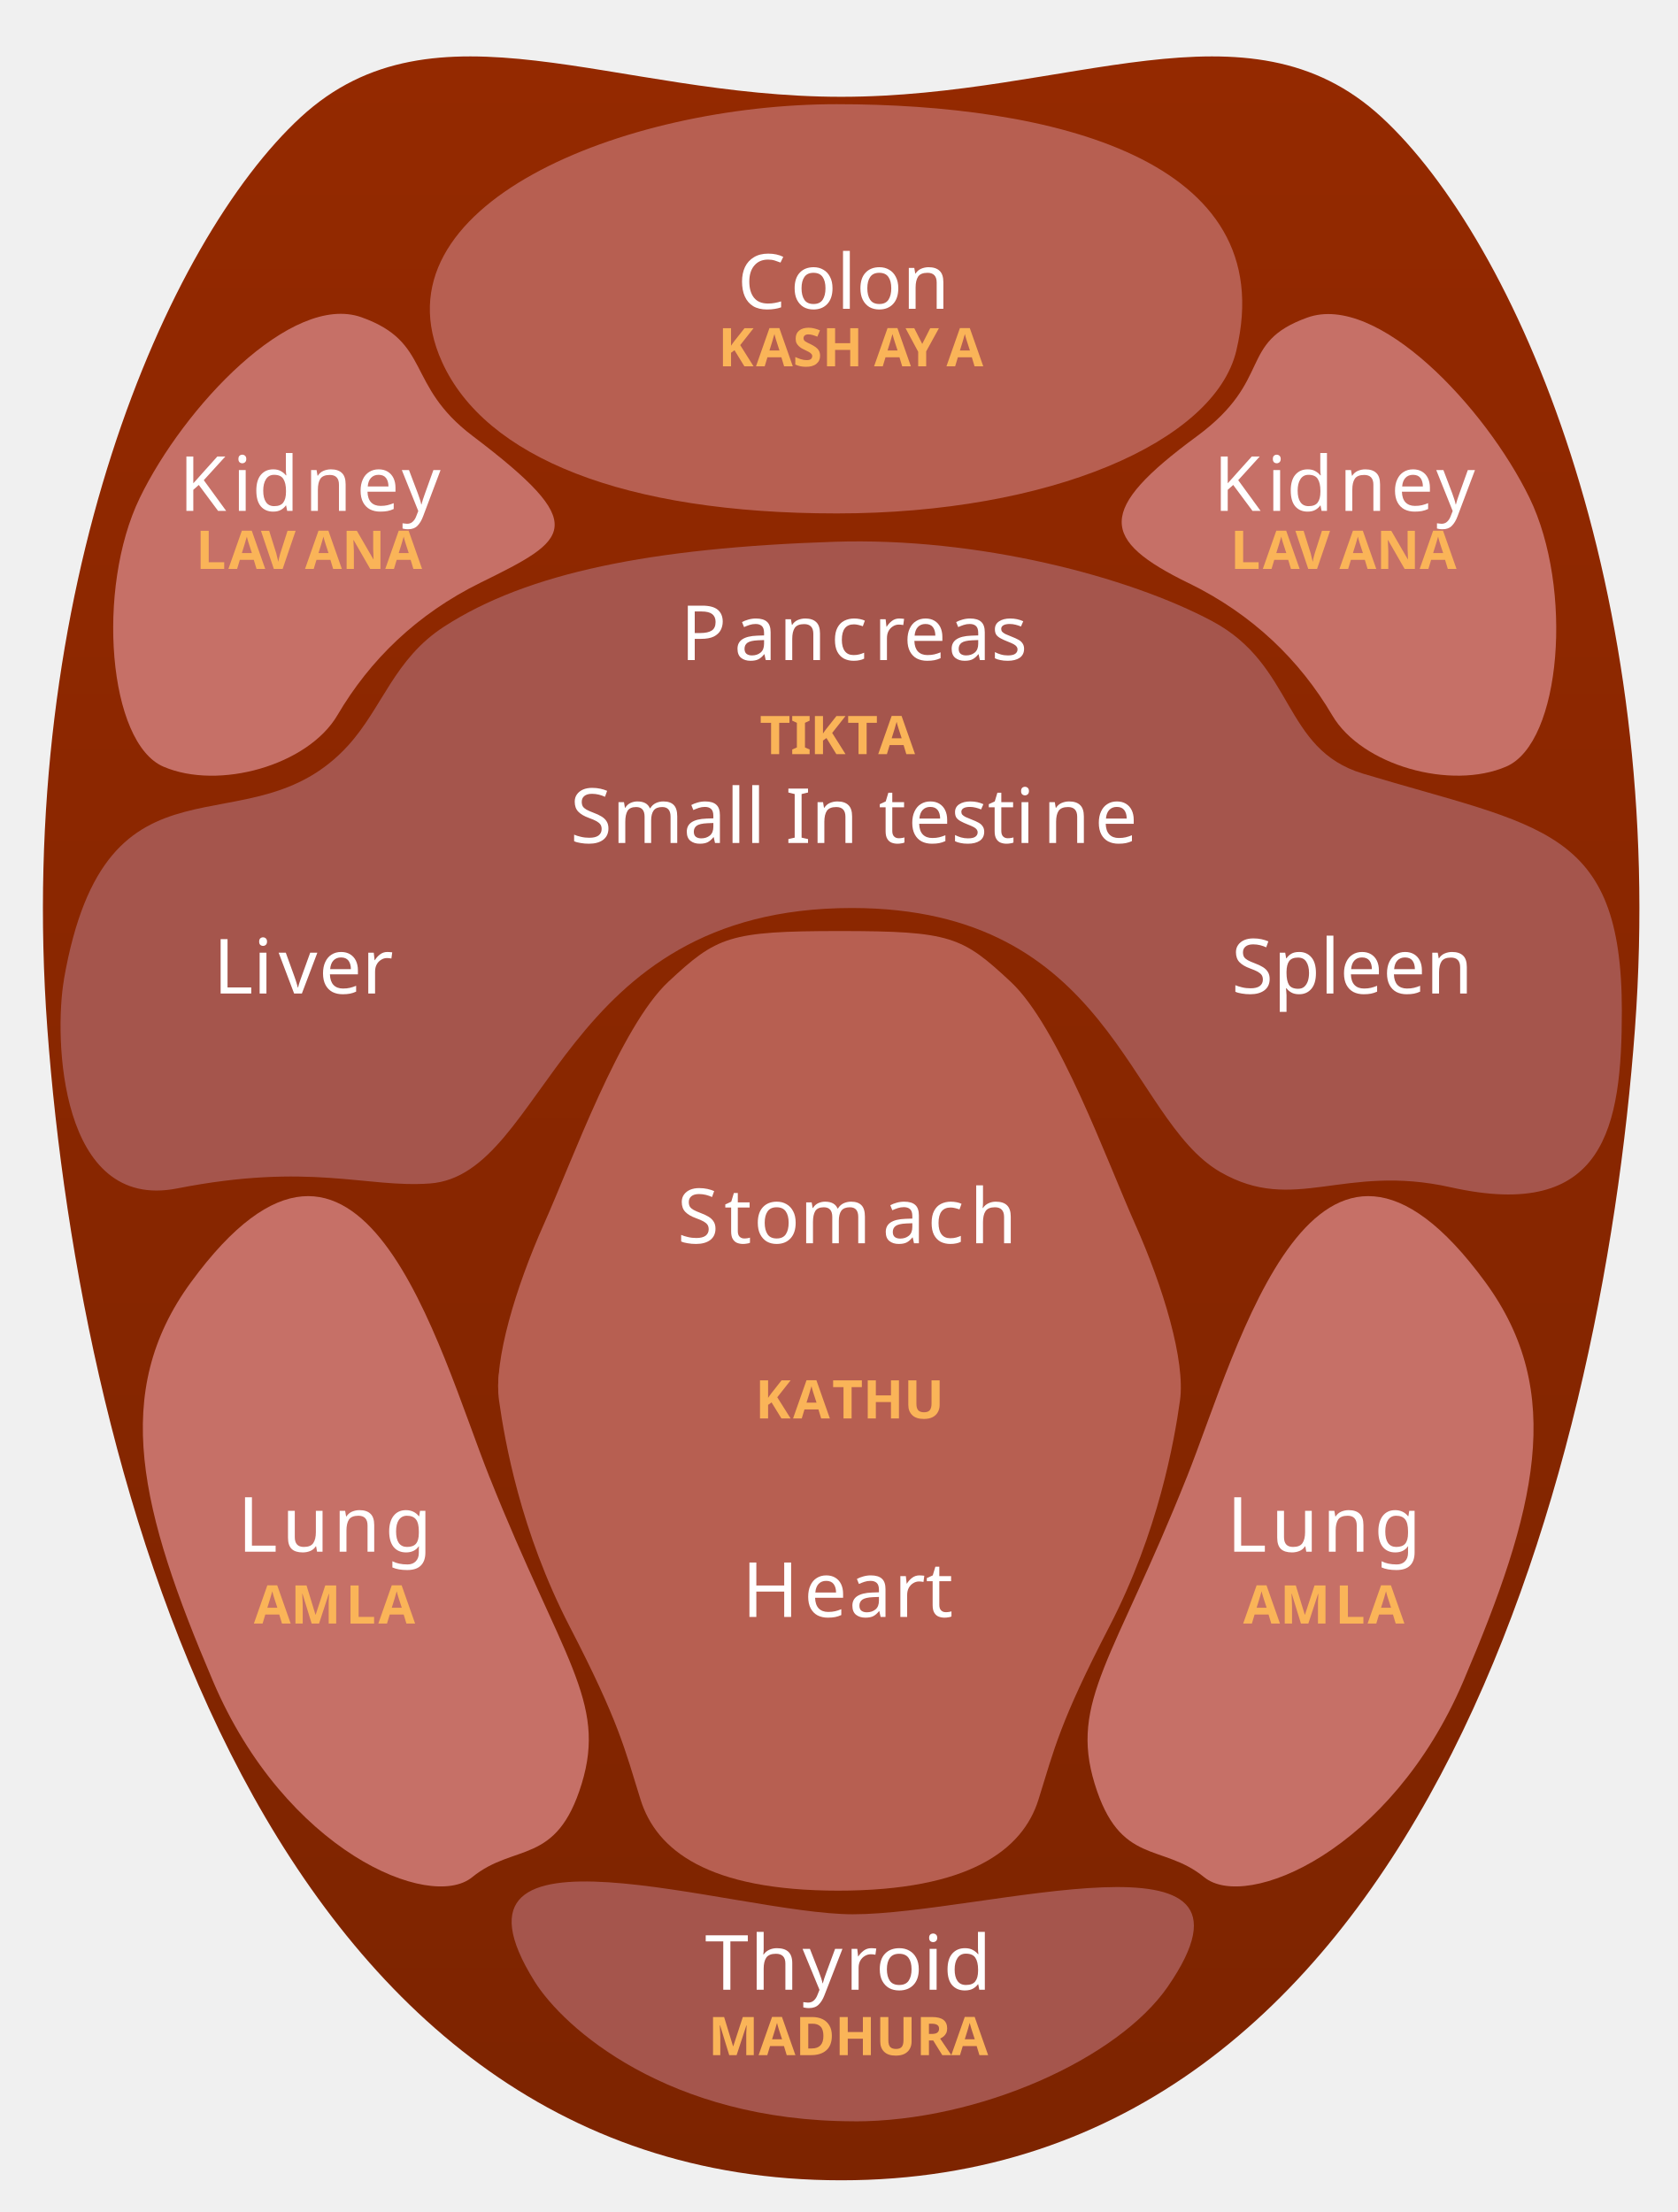
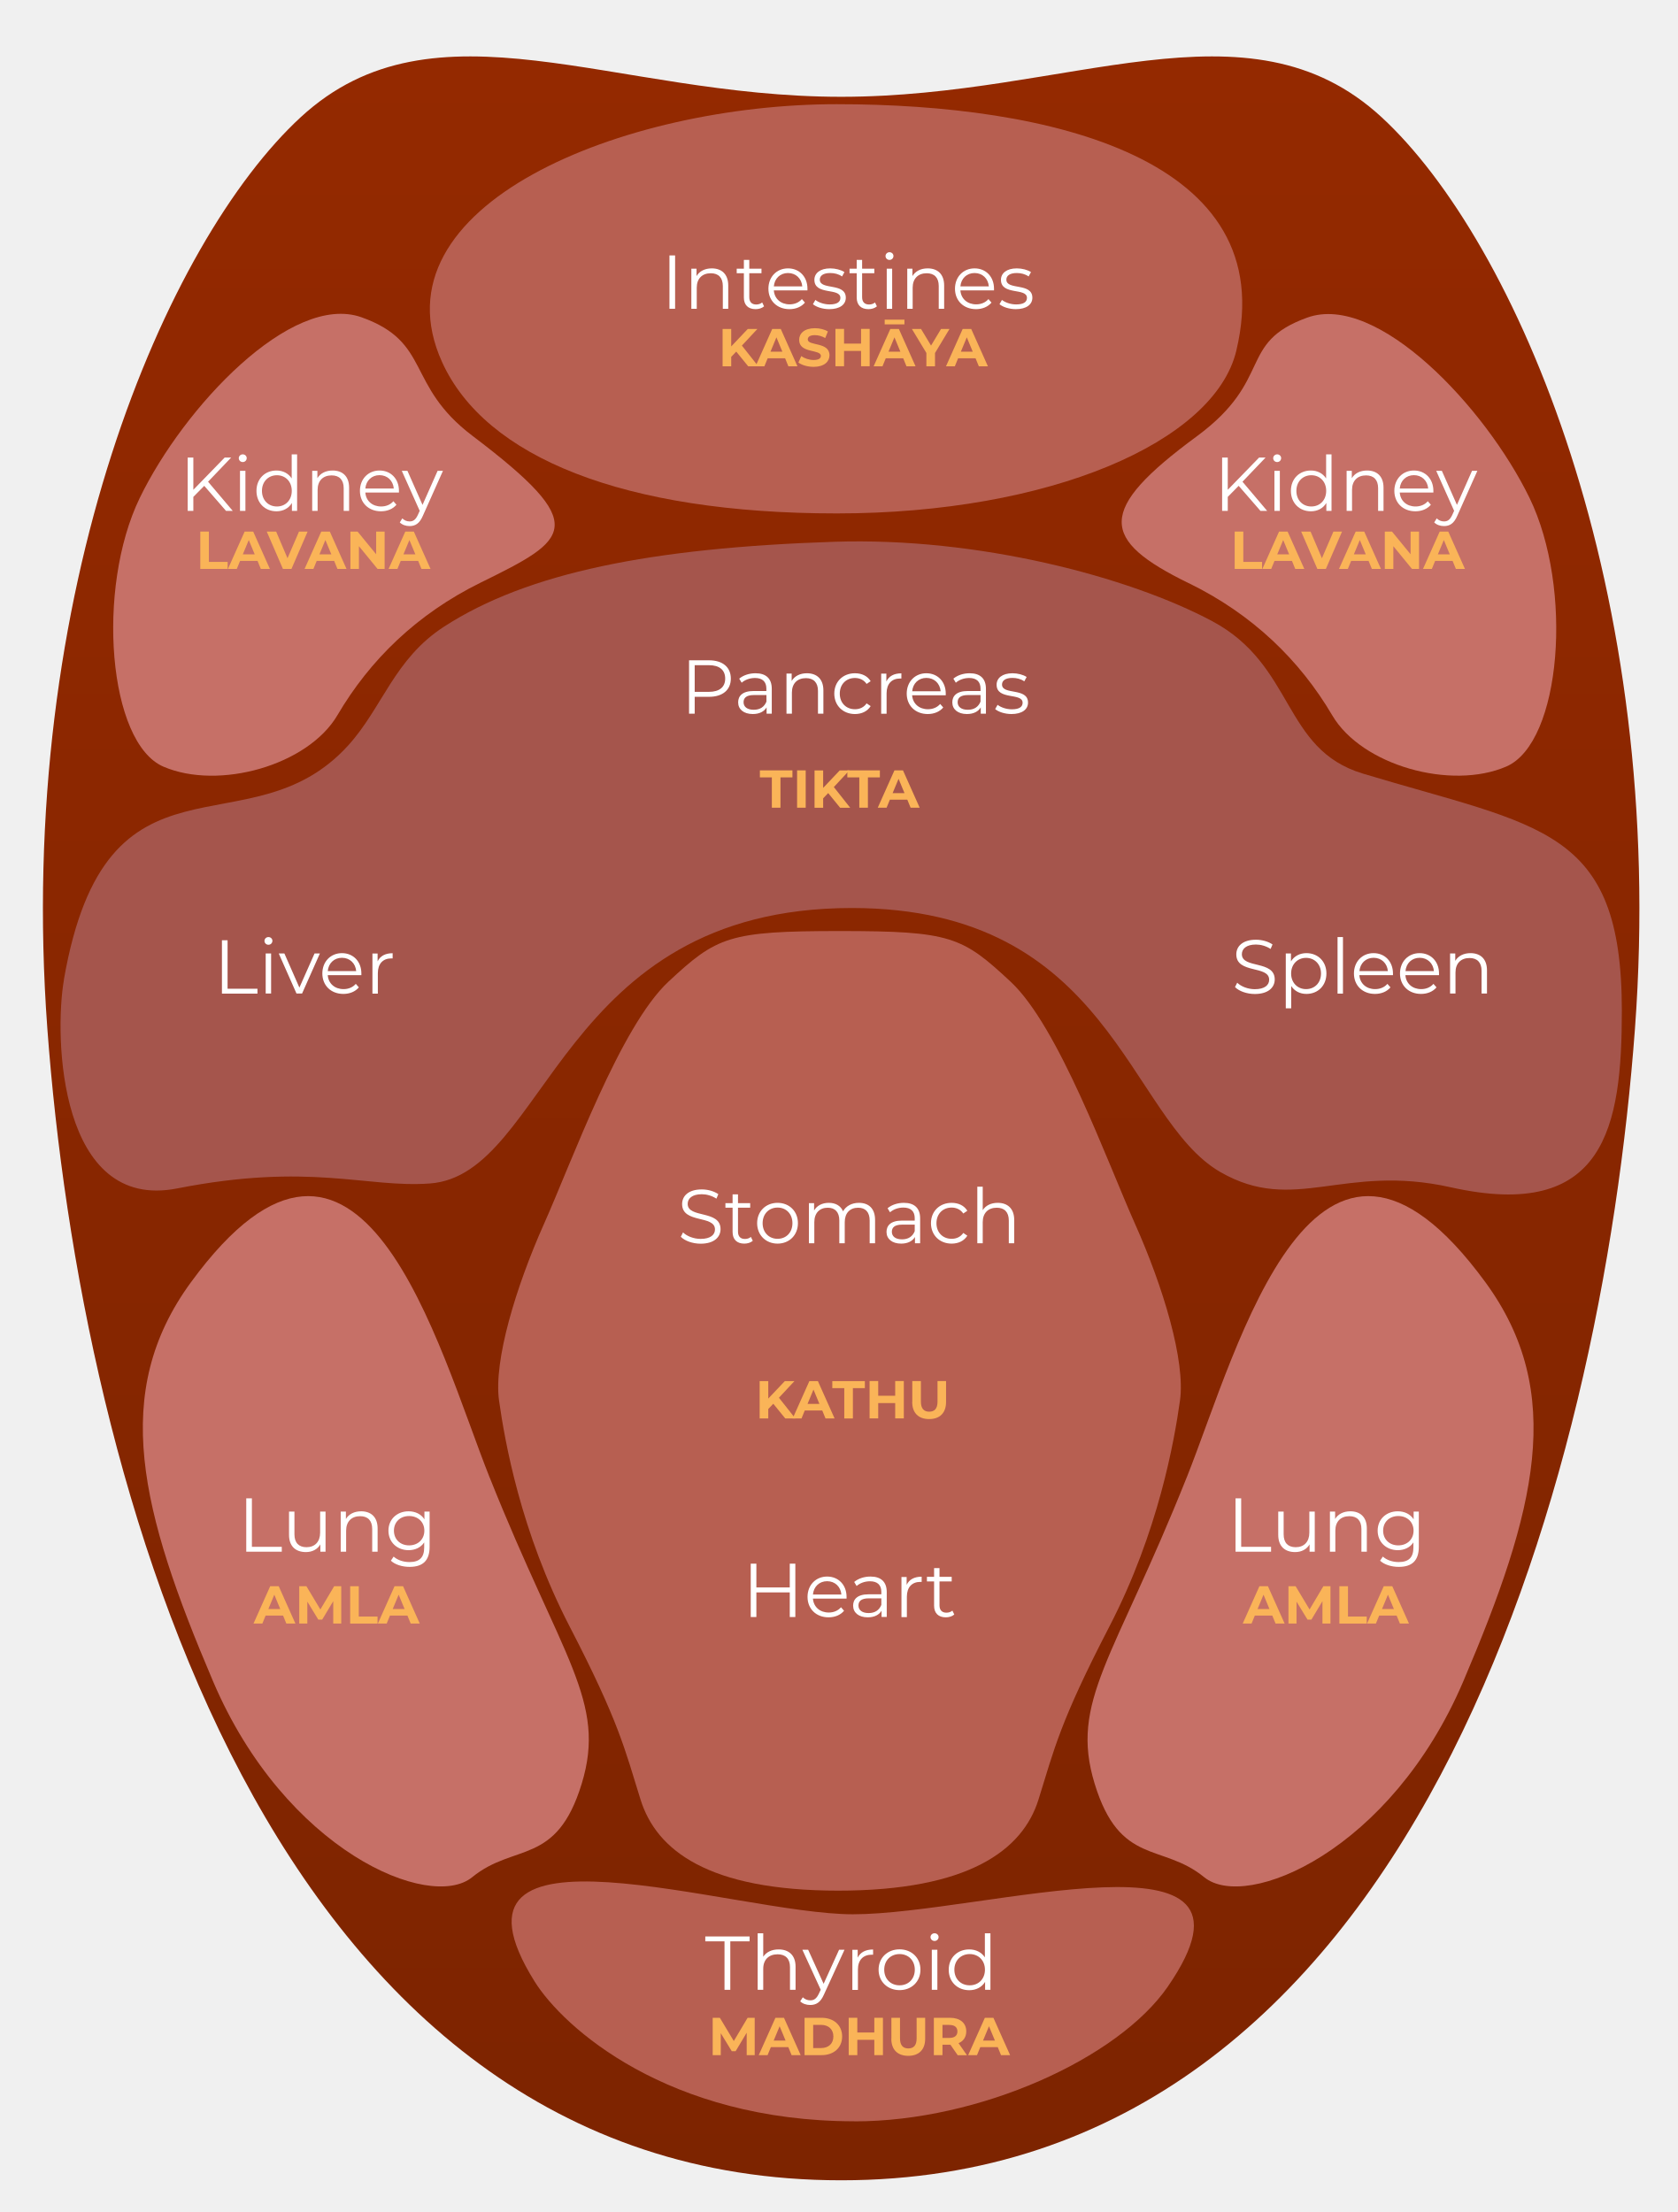
<svg xmlns="http://www.w3.org/2000/svg" viewBox="0 0 219.98 290.21">
  <defs>
    <style>
      .cls-1 {
        fill: #fff;
-         font-family: Montserrat-Regular, Montserrat;
-         font-size: 10px;
      }

      .cls-2 {
-         letter-spacing: 0em;
+         fill: #fab458;
      }

      .cls-3 {
-         letter-spacing: -.01em;
+         fill: #b75f51;
      }

      .cls-4 {
-         letter-spacing: 0em;
+         fill: #c67067;
      }

      .cls-5 {
-         letter-spacing: -.01em;
+         fill: #a5554c;
      }

      .cls-6 {
-         letter-spacing: -.01em;
-       }
- 
-       .cls-7 {
-         letter-spacing: 0em;
-       }
- 
-       .cls-8 {
-         letter-spacing: -.02em;
-       }
- 
-       .cls-9 {
-         letter-spacing: -.03em;
-       }
- 
-       .cls-10 {
-         fill: #fab458;
-         font-family: Montserrat-Bold, Montserrat;
-         font-size: 7px;
-         font-weight: 700;
-       }
- 
-       .cls-11 {
-         letter-spacing: .01em;
-       }
- 
-       .cls-12 {
-         letter-spacing: -.02em;
-       }
- 
-       .cls-13 {
-         letter-spacing: -.01em;
-       }
- 
-       .cls-14 {
-         letter-spacing: 0em;
-       }
- 
-       .cls-15 {
-         letter-spacing: 0em;
-       }
- 
-       .cls-16 {
-         letter-spacing: 0em;
-       }
- 
-       .cls-17 {
-         letter-spacing: 0em;
-       }
- 
-       .cls-18 {
-         letter-spacing: -.04em;
-       }
- 
-       .cls-19 {
-         fill: #b75f51;
-       }
- 
-       .cls-20 {
-         letter-spacing: -.02em;
-       }
- 
-       .cls-21 {
-         letter-spacing: 0em;
-       }
- 
-       .cls-22 {
-         fill: #c67067;
-       }
- 
-       .cls-23 {
-         fill: #a5554c;
-       }
- 
-       .cls-24 {
-         letter-spacing: 0em;
-       }
- 
-       .cls-25 {
-         letter-spacing: -.05em;
-       }
- 
-       .cls-26 {
        fill: url(#linear-gradient);
-       }
- 
-       .cls-27 {
-         letter-spacing: -.04em;
-       }
- 
-       .cls-28 {
-         letter-spacing: -.04em;
      }
    </style>
    <linearGradient id="linear-gradient" x1="110.33" y1="7.4" x2="110.33" y2="286.05" gradientUnits="userSpaceOnUse">
      <stop offset="0" stop-color="#942900" />
      <stop offset="1" stop-color="#7d2400" />
    </linearGradient>
  </defs>
  <g id="Layer_2" data-name="Layer 2">
-     <path class="cls-26" d="M110.33,12.7c29.95,0,53.3-13.54,70.88,2.67s37.5,61.88,33.24,119.58c-4.4,59.62-28.85,151.1-104.12,151.1S10.61,194.57,6.21,134.95C1.96,77.25,21.87,31.58,39.45,15.37s40.93-2.67,70.88-2.67Z" />
+     <path class="cls-6" d="M110.33,12.7c29.95,0,53.3-13.54,70.88,2.67s37.5,61.88,33.24,119.58c-4.4,59.62-28.85,151.1-104.12,151.1S10.61,194.57,6.21,134.95C1.96,77.25,21.87,31.58,39.45,15.37s40.93-2.67,70.88-2.67Z" />
  </g>
  <g id="Layer_6" data-name="Layer 6">
-     <path class="cls-23" d="M8.38,128.52c5.59-32.11,24.23-16.33,37.29-30.72,4.5-4.96,6.03-11.35,12.58-15.59,10.93-7.07,27.1-10.33,51.14-11.13,18.95-.63,38.71,4.6,49.6,10.41s9.18,16.81,19.76,20c23.28,7.03,33.98,6.98,33.98,31.11,0,15.24-2.19,27.7-22.44,23.17-14.11-3.16-20.49,3.6-30.22-2-12.19-7.02-14.31-34.64-48.35-34.64-38.47,0-39.87,35.01-55.33,36.14-8.37.61-15.65-2.79-33.15.65-15.48,3.05-16.17-19.84-14.85-27.4Z" />
+     <path class="cls-5" d="M8.38,128.52c5.59-32.11,24.23-16.33,37.29-30.72,4.5-4.96,6.03-11.35,12.58-15.59,10.93-7.07,27.1-10.33,51.14-11.13,18.95-.63,38.71,4.6,49.6,10.41s9.18,16.81,19.76,20c23.28,7.03,33.98,6.98,33.98,31.11,0,15.24-2.19,27.7-22.44,23.17-14.11-3.16-20.49,3.6-30.22-2-12.19-7.02-14.31-34.64-48.35-34.64-38.47,0-39.87,35.01-55.33,36.14-8.37.61-15.65-2.79-33.15.65-15.48,3.05-16.17-19.84-14.85-27.4Z" />
  </g>
  <g id="Layer_3" data-name="Layer 3">
-     <path class="cls-23" d="M112.09,278.31c-24.52,0-38.19-12.3-41.96-18.33-14.36-22.97,26.26-8.83,41.74-8.83,17.01,0,56.54-12.59,41.3,9.5-6.52,9.45-24.74,17.67-41.08,17.67Z" />
-     <path class="cls-22" d="M64.22,193.82c9.54,23.93,15.39,29.37,12.08,40.2s-8.83,7.74-14.36,12.26-24.52-3.43-34.01-25.73-13.5-37.82-2.87-52.34c22.31-30.48,32.39,8.61,39.16,25.62Z" />
-     <path class="cls-22" d="M155.66,193.82c-9.54,23.93-15.39,29.37-12.08,40.2,3.31,10.82,8.83,7.74,14.36,12.26,5.52,4.52,24.52-3.43,34.01-25.73,9.5-22.31,13.5-37.82,2.87-52.34-22.31-30.48-32.39,8.61-39.16,25.62Z" />
+     <path class="cls-3" d="M112.09,278.31c-24.52,0-38.19-12.3-41.96-18.33-14.36-22.97,26.26-8.83,41.74-8.83,17.01,0,56.54-12.59,41.3,9.5-6.52,9.45-24.74,17.67-41.08,17.67Z" />
+     <path class="cls-4" d="M64.22,193.82c9.54,23.93,15.39,29.37,12.08,40.2s-8.83,7.74-14.36,12.26-24.52-3.43-34.01-25.73-13.5-37.82-2.87-52.34c22.31-30.48,32.39,8.61,39.16,25.62Z" />
+     <path class="cls-4" d="M155.66,193.82c-9.54,23.93-15.39,29.37-12.08,40.2,3.31,10.82,8.83,7.74,14.36,12.26,5.52,4.52,24.52-3.43,34.01-25.73,9.5-22.31,13.5-37.82,2.87-52.34-22.31-30.48-32.39,8.61-39.16,25.62Z" />
    <g id="Layer_8" data-name="Layer 8">
-       <path class="cls-19" d="M110.14,122.15c-14.58,0-16.12.74-22.45,6.63s-12.66,23.56-16.34,31.8c-3.68,8.25-6.63,17.97-5.89,23.19s2.8,17.15,9.28,29.67,7.21,16.05,9.28,22.67,8.82,11.94,25.98,11.94h-.11c17.17,0,24.25-5.31,26.32-11.94s2.8-10.16,9.28-22.67,8.54-24.44,9.28-29.67-2.21-14.95-5.89-23.19-10.01-25.91-16.34-31.8-7.8-6.63-22.38-6.63h0Z" />
-     </g>
-     <path class="cls-19" d="M150.73,192.51c-3.27,22.15-12.15,26.5-13.91,36.44s-5.74,18.11-26.61,18.11-22.42-6.4-27.94-20.98-10.38-16.12-13.69-33.57c-3.31-17.45,21.87,0,41.08,0s43.07-13.47,41.08,0Z" />
-     <path class="cls-19" d="M110.47,124.02c22.33,0,28.38,13.77,33.9,28.35s15.46,35.94,5.08,31.17c-19.21-8.83-25.58-1.55-40.21-1.55s-28.24-5.77-39.74,1.43c-8.43,5.27-2.87-11.7,6.18-29.48s9.59-29.92,34.79-29.92Z" />
-     <path class="cls-23" d="M207.93,147.22c-3.11,14.87-24.1,3.26-36.03,5.61-10.76,2.12-19.28-8.7-22.94-17.98-7.4-18.77,20.76-35.12,30.26-30.92s37.99-1.1,28.71,43.29Z" />
-     <path class="cls-23" d="M11.92,147.22c3.11,14.87,17.1,3.17,31.25,4.36,10.93.92,24.06-7.45,27.72-16.73,7.4-18.77-20.76-35.12-30.26-30.92s-37.99-1.1-28.71,43.29Z" />
-     <path class="cls-23" d="M165.08,90.98c-1.98,24.88-26.23,26.34-56.11,26.34s-51.44-2.13-55.11-26.34c-1.35-8.92,25.23-16.34,55.11-16.34s56.83,7.35,56.11,16.34Z" />
-     <path class="cls-22" d="M155.91,76.5c8.4,4.11,14.58,10.12,18.84,17.36,3.87,6.57,15.58,9.84,22.82,6.71s8.82-23.39,3.04-35.27c-5.79-11.87-19.96-26.95-29.15-23.63s-4.34,8.1-14.49,15.58c-13.2,9.71-12.69,13.57-1.06,19.26Z" />
-     <path class="cls-22" d="M63.06,76.43c-8.39,4.13-14.55,10.16-18.8,17.4-3.86,6.58-15.55,9.87-22.81,6.76s-8.88-23.37-3.12-35.26,19.9-26.99,29.1-23.7c9.2,3.29,5.73,8.87,14.53,15.54,15.66,11.87,12.72,13.54,1.1,19.26Z" />
-     <path class="cls-19" d="M162.16,46.01c6.07-25.28-24.5-32.34-52.41-32.34s-61.08,13.23-51.77,33.82c5.66,12.52,23.86,19.87,51.77,19.87s49.53-9.35,52.41-21.34Z" />
+       <path class="cls-3" d="M110.14,122.15c-14.58,0-16.12.74-22.45,6.63s-12.66,23.56-16.34,31.8c-3.68,8.25-6.63,17.97-5.89,23.19s2.8,17.15,9.28,29.67,7.21,16.05,9.28,22.67,8.82,11.94,25.98,11.94h-.11c17.17,0,24.25-5.31,26.32-11.94s2.8-10.16,9.28-22.67,8.54-24.44,9.28-29.67-2.21-14.95-5.89-23.19-10.01-25.91-16.34-31.8-7.8-6.63-22.38-6.63h0Z" />
+     </g>
+     <path class="cls-4" d="M155.91,76.5c8.4,4.11,14.58,10.12,18.84,17.36,3.87,6.57,15.58,9.84,22.82,6.71s8.82-23.39,3.04-35.27c-5.79-11.87-19.96-26.95-29.15-23.63s-4.34,8.1-14.49,15.58c-13.2,9.71-12.69,13.57-1.06,19.26Z" />
+     <path class="cls-4" d="M63.06,76.43c-8.39,4.13-14.55,10.16-18.8,17.4-3.86,6.58-15.55,9.87-22.81,6.76s-8.88-23.37-3.12-35.26,19.9-26.99,29.1-23.7c9.2,3.29,5.73,8.87,14.53,15.54,15.66,11.87,12.72,13.54,1.1,19.26Z" />
+     <path class="cls-3" d="M162.16,46.01c6.07-25.28-24.5-32.34-52.41-32.34s-61.08,13.23-51.77,33.82c5.66,12.52,23.86,19.87,51.77,19.87s49.53-9.35,52.41-21.34Z" />
  </g>
  <g id="Layer_5" data-name="Layer 5">
-     <text class="cls-1" transform="translate(31.17 203.58)">
-       <tspan class="cls-24" x="0" y="0">L</tspan>
-       <tspan class="cls-17" x="5.81" y="0">u</tspan>
-       <tspan class="cls-15" x="12.54" y="0">n</tspan>
-       <tspan class="cls-7" x="19.33" y="0">g</tspan>
-     </text>
-     <text class="cls-1" transform="translate(92.47 261.05) scale(1.03 1)">
-       <tspan x="0" y="0">T</tspan>
-       <tspan class="cls-2" x="5.74" y="0">h</tspan>
-       <tspan x="12.41" y="0">y</tspan>
-       <tspan class="cls-13" x="17.83" y="0">r</tspan>
-       <tspan x="21.71" y="0">oid</tspan>
-     </text>
-     <text class="cls-1" transform="translate(97.33 212.14)">
-       <tspan x="0" y="0">H</tspan>
-       <tspan class="cls-8" x="8.13" y="0">e</tspan>
-       <tspan x="14.02" y="0">a</tspan>
-       <tspan class="cls-11" x="19.92" y="0">r</tspan>
-       <tspan class="cls-17" x="24.08" y="0">t</tspan>
-     </text>
-     <text class="cls-1" transform="translate(88.83 163.11)">
-       <tspan x="0" y="0">S</tspan>
-       <tspan class="cls-20" x="6.15" y="0">t</tspan>
-       <tspan class="cls-17" x="10.02" y="0">om</tspan>
-       <tspan class="cls-14" x="26.9" y="0">a</tspan>
-       <tspan class="cls-24" x="32.82" y="0">c</tspan>
-       <tspan class="cls-17" x="38.37" y="0">h</tspan>
-     </text>
-     <text class="cls-1" transform="translate(89.25 86.6)">
-       <tspan class="cls-3" x="0" y="0">P</tspan>
-       <tspan class="cls-7" x="7.03" y="0">a</tspan>
-       <tspan class="cls-15" x="12.93" y="0">n</tspan>
-       <tspan x="19.72" y="0">c</tspan>
-       <tspan class="cls-5" x="25.35" y="0">r</tspan>
-       <tspan class="cls-8" x="29.23" y="0">e</tspan>
-       <tspan x="35.12" y="0">as</tspan>
-     </text>
-     <text class="cls-1" transform="translate(96.72 40.51)">
-       <tspan class="cls-12" x="0" y="0">C</tspan>
-       <tspan x="6.96" y="0">olon</tspan>
-     </text>
-     <text class="cls-1" transform="translate(159.16 67.03)">
-       <tspan class="cls-6" x="0" y="0">K</tspan>
-       <tspan x="7.01" y="0">id</tspan>
-       <tspan class="cls-15" x="16.48" y="0">n</tspan>
-       <tspan class="cls-21" x="23.27" y="0">e</tspan>
-       <tspan x="29.21" y="0">y</tspan>
-     </text>
-     <text class="cls-1" transform="translate(27.97 130.35)">
-       <tspan x="0" y="0">Li</tspan>
-       <tspan class="cls-8" x="8.58" y="0">v</tspan>
-       <tspan x="13.85" y="0">er</tspan>
-     </text>
-     <text class="cls-1" transform="translate(161.52 130.35)">
-       <tspan x="0" y="0">Spleen</tspan>
-     </text>
-     <text class="cls-10" transform="translate(92.9 269.63)">
-       <tspan x="0" y="0">MADHURA</tspan>
-     </text>
-     <text class="cls-1" transform="translate(74.79 110.6)">
-       <tspan x="0" y="0">Small In</tspan>
-       <tspan class="cls-20" x="40.45" y="0">t</tspan>
-       <tspan x="44.32" y="0">esti</tspan>
-       <tspan class="cls-15" x="62" y="0">n</tspan>
-       <tspan x="68.79" y="0">e</tspan>
-     </text>
-     <text class="cls-10" transform="translate(33.3 213.01)">
-       <tspan x="0" y="0">AM</tspan>
-       <tspan class="cls-4" x="12.05" y="0">L</tspan>
-       <tspan x="16.32" y="0">A</tspan>
-     </text>
-     <text class="cls-10" transform="translate(99.06 186.1)">
-       <tspan class="cls-9" x="0" y="0">K</tspan>
-       <tspan class="cls-28" x="4.96" y="0">A</tspan>
-       <tspan x="10.08" y="0">THU</tspan>
-     </text>
-     <text class="cls-10" transform="translate(99.64 98.94)">
-       <tspan x="0" y="0">TI</tspan>
-       <tspan class="cls-25" x="6.62" y="0">K</tspan>
-       <tspan class="cls-28" x="11.47" y="0">T</tspan>
-       <tspan x="15.55" y="0">A</tspan>
-     </text>
-     <text class="cls-10" transform="translate(161.37 74.64)">
-       <tspan class="cls-4" x="0" y="0">L</tspan>
-       <tspan class="cls-18" x="4.27" y="0">AV</tspan>
-       <tspan class="cls-16" x="14.32" y="0">ANA</tspan>
-     </text>
-     <text class="cls-10" transform="translate(94.2 48.06)">
-       <tspan class="cls-9" x="0" y="0">K</tspan>
-       <tspan x="4.96" y="0">ASH</tspan>
-       <tspan class="cls-27" x="20.45" y="0">AY</tspan>
-       <tspan x="29.94" y="0">A</tspan>
-     </text>
-     <text class="cls-1" transform="translate(160.92 203.58)">
-       <tspan class="cls-24" x="0" y="0">L</tspan>
-       <tspan class="cls-17" x="5.81" y="0">u</tspan>
-       <tspan class="cls-15" x="12.54" y="0">n</tspan>
-       <tspan class="cls-7" x="19.33" y="0">g</tspan>
-     </text>
-     <text class="cls-10" transform="translate(163.06 213.01)">
-       <tspan x="0" y="0">AM</tspan>
-       <tspan class="cls-4" x="12.05" y="0">L</tspan>
-       <tspan x="16.32" y="0">A</tspan>
-     </text>
-     <text class="cls-1" transform="translate(23.48 67.03)">
-       <tspan class="cls-6" x="0" y="0">K</tspan>
-       <tspan x="7.01" y="0">id</tspan>
-       <tspan class="cls-15" x="16.48" y="0">n</tspan>
-       <tspan class="cls-21" x="23.27" y="0">e</tspan>
-       <tspan x="29.21" y="0">y</tspan>
-     </text>
-     <text class="cls-10" transform="translate(25.69 74.64)">
-       <tspan class="cls-4" x="0" y="0">L</tspan>
-       <tspan class="cls-18" x="4.27" y="0">AV</tspan>
-       <tspan class="cls-16" x="14.32" y="0">ANA</tspan>
-     </text>
+     <g>
+       <path class="cls-1" d="M32.3,196.58h.74v6.36h3.92v.64h-4.66v-7Z" />
+       <path class="cls-1" d="M42.7,198.32v5.26h-.68v-.96c-.37.64-1.05,1.01-1.89,1.01-1.34,0-2.22-.75-2.22-2.26v-3.05h.71v2.98c0,1.12.58,1.69,1.58,1.69,1.1,0,1.79-.71,1.79-1.91v-2.76h.71Z" />
+       <path class="cls-1" d="M49.53,200.53v3.05h-.71v-2.98c0-1.11-.58-1.68-1.58-1.68-1.13,0-1.84.7-1.84,1.9v2.76h-.71v-5.26h.68v.97c.38-.64,1.09-1.01,2-1.01,1.28,0,2.16.74,2.16,2.25Z" />
+       <path class="cls-1" d="M56.35,198.32v4.62c0,1.81-.89,2.63-2.63,2.63-.96,0-1.9-.29-2.45-.81l.36-.54c.5.45,1.26.72,2.07.72,1.33,0,1.94-.61,1.94-1.91v-.67c-.44.67-1.19,1.02-2.05,1.02-1.5,0-2.64-1.05-2.64-2.56s1.14-2.54,2.64-2.54c.88,0,1.64.36,2.08,1.05v-1.01h.68ZM55.66,200.82c0-1.14-.84-1.92-2-1.92s-1.99.78-1.99,1.92.83,1.93,1.99,1.93,2-.79,2-1.93Z" />
+     </g>
+     <g>
+       <path class="cls-1" d="M95.04,254.7h-2.53v-.64h5.81v.64h-2.53v6.36h-.76v-6.36Z" />
+       <path class="cls-1" d="M104.35,258.01v3.05h-.73v-2.98c0-1.11-.6-1.68-1.62-1.68-1.16,0-1.89.7-1.89,1.9v2.76h-.73v-7.42h.73v3.08c.4-.61,1.11-.96,2.02-.96,1.31,0,2.22.74,2.22,2.25Z" />
+       <path class="cls-1" d="M110.77,255.8l-2.7,5.89c-.45,1.03-1.03,1.36-1.8,1.36-.5,0-.99-.16-1.31-.48l.34-.53c.27.26.6.4.99.4.48,0,.81-.22,1.12-.88l.24-.51-2.41-5.25h.76l2.03,4.47,2.03-4.47h.72Z" />
+       <path class="cls-1" d="M114.52,255.76v.69c-.06,0-.12,0-.17,0-1.13,0-1.82.7-1.82,1.94v2.68h-.73v-5.26h.7v1.03c.34-.7,1.03-1.07,2.02-1.07Z" />
+       <path class="cls-1" d="M115.24,258.42c0-1.56,1.17-2.67,2.75-2.67s2.74,1.11,2.74,2.67-1.16,2.68-2.74,2.68-2.75-1.12-2.75-2.68ZM119.99,258.42c0-1.23-.85-2.05-2-2.05s-2.01.82-2.01,2.05.86,2.05,2.01,2.05,2-.82,2-2.05Z" />
+       <path class="cls-1" d="M122.05,254.14c0-.27.24-.5.53-.5s.53.22.53.49c0,.29-.23.52-.53.52s-.53-.23-.53-.51ZM122.22,255.8h.73v5.26h-.73v-5.26Z" />
+       <path class="cls-1" d="M129.91,253.64v7.42h-.7v-1.04c-.44.71-1.19,1.09-2.08,1.09-1.54,0-2.69-1.09-2.69-2.68s1.15-2.67,2.69-2.67c.86,0,1.6.36,2.05,1.04v-3.16h.73ZM129.19,258.42c0-1.23-.86-2.05-2-2.05s-2.01.82-2.01,2.05.86,2.05,2.01,2.05,2-.82,2-2.05Z" />
+     </g>
+     <g>
+       <path class="cls-1" d="M104.32,205.15v7h-.73v-3.23h-4.38v3.23h-.74v-7h.74v3.12h4.38v-3.12h.73Z" />
+       <path class="cls-1" d="M111.03,209.73h-4.4c.08,1.1.92,1.83,2.07,1.83.64,0,1.21-.23,1.61-.69l.4.46c-.47.56-1.2.86-2.03.86-1.64,0-2.76-1.12-2.76-2.68s1.09-2.67,2.57-2.67,2.55,1.09,2.55,2.67c0,.06,0,.14,0,.22ZM106.63,209.2h3.73c-.09-1.03-.84-1.75-1.87-1.75s-1.77.72-1.86,1.75Z" />
+       <path class="cls-1" d="M116.31,208.88v3.26h-.68v-.82c-.32.54-.94.87-1.81.87-1.19,0-1.92-.62-1.92-1.53,0-.81.52-1.49,2.03-1.49h1.67v-.32c0-.9-.51-1.39-1.49-1.39-.68,0-1.32.24-1.75.62l-.32-.53c.53-.45,1.31-.71,2.14-.71,1.36,0,2.13.68,2.13,2.04ZM115.6,210.56v-.86h-1.65c-1.02,0-1.35.4-1.35.94,0,.61.49.99,1.33.99s1.39-.38,1.67-1.07Z" />
+       <path class="cls-1" d="M120.89,206.85v.69c-.06,0-.12,0-.17,0-1.1,0-1.77.7-1.77,1.94v2.68h-.71v-5.26h.68v1.03c.33-.7,1-1.07,1.97-1.07Z" />
+       <path class="cls-1" d="M125.17,211.82c-.28.25-.7.37-1.11.37-.99,0-1.54-.56-1.54-1.53v-3.18h-.94v-.6h.94v-1.15h.71v1.15h1.6v.6h-1.6v3.14c0,.62.32.96.91.96.29,0,.58-.09.78-.27l.25.51Z" />
+     </g>
+     <g>
+       <path class="cls-1" d="M89.3,162.26l.29-.57c.5.49,1.39.85,2.31.85,1.31,0,1.88-.55,1.88-1.24,0-1.92-4.31-.74-4.31-3.33,0-1.03.8-1.92,2.58-1.92.79,0,1.61.23,2.17.62l-.25.59c-.6-.39-1.3-.58-1.92-.58-1.28,0-1.85.57-1.85,1.27,0,1.92,4.31.76,4.31,3.31,0,1.03-.82,1.91-2.61,1.91-1.05,0-2.08-.37-2.6-.91Z" />
+       <path class="cls-1" d="M98.74,162.79c-.28.25-.7.37-1.11.37-.99,0-1.54-.56-1.54-1.53v-3.18h-.94v-.6h.94v-1.15h.71v1.15h1.6v.6h-1.6v3.14c0,.62.32.96.91.96.29,0,.58-.09.78-.27l.25.51Z" />
+       <path class="cls-1" d="M99.31,160.48c0-1.56,1.14-2.67,2.68-2.67s2.67,1.11,2.67,2.67-1.13,2.68-2.67,2.68-2.68-1.12-2.68-2.68ZM103.94,160.48c0-1.23-.83-2.05-1.95-2.05s-1.96.82-1.96,2.05.84,2.05,1.96,2.05,1.95-.82,1.95-2.05Z" />
+       <path class="cls-1" d="M114.78,160.06v3.05h-.71v-2.98c0-1.11-.56-1.68-1.51-1.68-1.08,0-1.76.7-1.76,1.9v2.76h-.71v-2.98c0-1.11-.56-1.68-1.52-1.68-1.07,0-1.76.7-1.76,1.9v2.76h-.71v-5.26h.68v.96c.37-.63,1.05-1,1.93-1s1.55.37,1.87,1.11c.38-.68,1.13-1.11,2.08-1.11,1.28,0,2.12.74,2.12,2.25Z" />
+       <path class="cls-1" d="M120.69,159.85v3.26h-.68v-.82c-.32.54-.94.87-1.81.87-1.19,0-1.92-.62-1.92-1.53,0-.81.52-1.49,2.03-1.49h1.67v-.32c0-.9-.51-1.39-1.49-1.39-.68,0-1.32.24-1.75.62l-.32-.53c.53-.45,1.31-.71,2.14-.71,1.36,0,2.13.68,2.13,2.04ZM119.98,161.53v-.86h-1.65c-1.02,0-1.35.4-1.35.94,0,.61.49.99,1.33.99s1.39-.38,1.67-1.07Z" />
+       <path class="cls-1" d="M122.11,160.48c0-1.57,1.14-2.67,2.71-2.67.89,0,1.64.35,2.06,1.04l-.53.36c-.36-.53-.92-.78-1.53-.78-1.15,0-1.99.82-1.99,2.05s.84,2.05,1.99,2.05c.61,0,1.17-.24,1.53-.77l.53.36c-.42.68-1.17,1.04-2.06,1.04-1.57,0-2.71-1.11-2.71-2.68Z" />
+       <path class="cls-1" d="M133.03,160.06v3.05h-.71v-2.98c0-1.11-.58-1.68-1.58-1.68-1.13,0-1.84.7-1.84,1.9v2.76h-.71v-7.42h.71v3.08c.39-.61,1.08-.96,1.97-.96,1.28,0,2.16.74,2.16,2.25Z" />
+     </g>
+     <g>
+       <path class="cls-1" d="M95.86,89.03c0,1.49-1.08,2.39-2.86,2.39h-1.88v2.21h-.74v-7h2.62c1.78,0,2.86.9,2.86,2.4ZM95.12,89.03c0-1.12-.74-1.76-2.14-1.76h-1.86v3.5h1.86c1.4,0,2.14-.64,2.14-1.74Z" />
+       <path class="cls-1" d="M101.23,90.37v3.26h-.68v-.82c-.32.54-.94.87-1.81.87-1.19,0-1.92-.62-1.92-1.53,0-.81.52-1.49,2.03-1.49h1.67v-.32c0-.9-.51-1.39-1.49-1.39-.68,0-1.32.24-1.75.62l-.32-.53c.53-.45,1.31-.71,2.14-.71,1.36,0,2.13.68,2.13,2.04ZM100.53,92.05v-.86h-1.65c-1.02,0-1.35.4-1.35.94,0,.61.49.99,1.33.99s1.39-.38,1.67-1.07Z" />
+       <path class="cls-1" d="M108,90.58v3.05h-.71v-2.98c0-1.11-.58-1.68-1.58-1.68-1.13,0-1.84.7-1.84,1.9v2.76h-.71v-5.26h.68v.97c.38-.64,1.09-1.01,2-1.01,1.28,0,2.16.74,2.16,2.25Z" />
+       <path class="cls-1" d="M109.43,91c0-1.57,1.14-2.67,2.71-2.67.89,0,1.64.35,2.06,1.04l-.53.36c-.36-.53-.92-.78-1.53-.78-1.15,0-1.99.82-1.99,2.05s.84,2.05,1.99,2.05c.61,0,1.17-.24,1.53-.77l.53.36c-.42.68-1.17,1.04-2.06,1.04-1.57,0-2.71-1.11-2.71-2.68Z" />
+       <path class="cls-1" d="M118.23,88.33v.69c-.06,0-.12,0-.17,0-1.1,0-1.77.7-1.77,1.94v2.68h-.71v-5.26h.68v1.03c.33-.7,1-1.07,1.97-1.07Z" />
+       <path class="cls-1" d="M124.04,91.22h-4.4c.08,1.1.92,1.83,2.07,1.83.64,0,1.21-.23,1.61-.69l.4.46c-.47.56-1.2.86-2.03.86-1.64,0-2.76-1.12-2.76-2.68s1.09-2.67,2.57-2.67,2.55,1.09,2.55,2.67c0,.06,0,.14,0,.22ZM119.65,90.69h3.73c-.09-1.03-.84-1.75-1.87-1.75s-1.77.72-1.86,1.75Z" />
+       <path class="cls-1" d="M129.32,90.37v3.26h-.68v-.82c-.32.54-.94.87-1.81.87-1.19,0-1.92-.62-1.92-1.53,0-.81.52-1.49,2.03-1.49h1.67v-.32c0-.9-.51-1.39-1.49-1.39-.68,0-1.32.24-1.75.62l-.32-.53c.53-.45,1.31-.71,2.14-.71,1.36,0,2.13.68,2.13,2.04ZM128.61,92.05v-.86h-1.65c-1.02,0-1.35.4-1.35.94,0,.61.49.99,1.33.99s1.39-.38,1.67-1.07Z" />
+       <path class="cls-1" d="M130.53,93.03l.32-.56c.42.33,1.13.59,1.87.59,1,0,1.41-.34,1.41-.86,0-1.37-3.41-.29-3.41-2.37,0-.86.74-1.5,2.08-1.5.68,0,1.42.19,1.86.49l-.31.57c-.46-.32-1.01-.45-1.55-.45-.95,0-1.37.37-1.37.87,0,1.42,3.41.35,3.41,2.37,0,.91-.8,1.5-2.17,1.5-.87,0-1.71-.28-2.14-.65Z" />
+     </g>
+     <g>
+       <path class="cls-1" d="M87.81,33.51h.74v7h-.74v-7Z" />
+       <path class="cls-1" d="M95.52,37.46v3.05h-.71v-2.98c0-1.11-.58-1.68-1.58-1.68-1.13,0-1.84.7-1.84,1.9v2.76h-.71v-5.26h.68v.97c.38-.64,1.09-1.01,2-1.01,1.28,0,2.16.74,2.16,2.25Z" />
+       <path class="cls-1" d="M100.22,40.19c-.28.25-.7.37-1.11.37-.99,0-1.54-.56-1.54-1.53v-3.18h-.94v-.6h.94v-1.15h.71v1.15h1.6v.6h-1.6v3.14c0,.62.32.96.91.96.29,0,.58-.09.78-.27l.25.51Z" />
+       <path class="cls-1" d="M105.9,38.1h-4.4c.08,1.1.92,1.83,2.07,1.83.64,0,1.21-.23,1.61-.69l.4.46c-.47.56-1.2.86-2.03.86-1.64,0-2.76-1.12-2.76-2.68s1.09-2.67,2.57-2.67,2.55,1.09,2.55,2.67c0,.06,0,.14,0,.22ZM101.5,37.57h3.73c-.09-1.03-.84-1.75-1.87-1.75s-1.77.72-1.86,1.75Z" />
+       <path class="cls-1" d="M106.63,39.91l.32-.56c.42.33,1.13.59,1.87.59,1,0,1.41-.34,1.41-.86,0-1.37-3.41-.29-3.41-2.37,0-.86.74-1.5,2.08-1.5.68,0,1.42.19,1.86.49l-.31.57c-.46-.32-1.01-.45-1.55-.45-.95,0-1.37.37-1.37.87,0,1.42,3.41.35,3.41,2.37,0,.91-.8,1.5-2.17,1.5-.87,0-1.71-.28-2.14-.65Z" />
+       <path class="cls-1" d="M115.02,40.19c-.28.25-.7.37-1.11.37-.99,0-1.54-.56-1.54-1.53v-3.18h-.94v-.6h.94v-1.15h.71v1.15h1.6v.6h-1.6v3.14c0,.62.32.96.91.96.29,0,.58-.09.78-.27l.25.51Z" />
+       <path class="cls-1" d="M116.15,33.59c0-.27.23-.5.52-.5s.52.22.52.49c0,.29-.22.52-.52.52s-.52-.23-.52-.51ZM116.31,35.25h.71v5.26h-.71v-5.26Z" />
+       <path class="cls-1" d="M123.84,37.46v3.05h-.71v-2.98c0-1.11-.58-1.68-1.58-1.68-1.13,0-1.84.7-1.84,1.9v2.76h-.71v-5.26h.68v.97c.38-.64,1.09-1.01,2-1.01,1.28,0,2.16.74,2.16,2.25Z" />
+       <path class="cls-1" d="M130.37,38.1h-4.4c.08,1.1.92,1.83,2.07,1.83.64,0,1.21-.23,1.61-.69l.4.46c-.47.56-1.2.86-2.03.86-1.64,0-2.76-1.12-2.76-2.68s1.09-2.67,2.57-2.67,2.55,1.09,2.55,2.67c0,.06,0,.14,0,.22ZM125.97,37.57h3.73c-.09-1.03-.84-1.75-1.87-1.75s-1.77.72-1.86,1.75Z" />
+       <path class="cls-1" d="M131.1,39.91l.32-.56c.42.33,1.13.59,1.87.59,1,0,1.41-.34,1.41-.86,0-1.37-3.41-.29-3.41-2.37,0-.86.74-1.5,2.08-1.5.68,0,1.42.19,1.86.49l-.31.57c-.46-.32-1.01-.45-1.55-.45-.95,0-1.37.37-1.37.87,0,1.42,3.41.35,3.41,2.37,0,.91-.8,1.5-2.17,1.5-.87,0-1.71-.28-2.14-.65Z" />
+     </g>
+     <g>
+       <path class="cls-1" d="M162.47,63.74l-1.43,1.45v1.84h-.74v-7h.74v4.23l4.11-4.23h.85l-3.03,3.17,3.24,3.83h-.88l-2.86-3.29Z" />
+       <path class="cls-1" d="M167,60.11c0-.27.23-.5.52-.5s.52.22.52.49c0,.29-.22.52-.52.52s-.52-.23-.52-.51ZM167.16,61.77h.71v5.26h-.71v-5.26Z" />
+       <path class="cls-1" d="M174.65,59.61v7.42h-.68v-1.04c-.43.71-1.16,1.09-2.03,1.09-1.5,0-2.62-1.09-2.62-2.68s1.12-2.67,2.62-2.67c.84,0,1.56.36,2,1.04v-3.16h.71ZM173.95,64.4c0-1.23-.84-2.05-1.95-2.05s-1.96.82-1.96,2.05.84,2.05,1.96,2.05,1.95-.82,1.95-2.05Z" />
+       <path class="cls-1" d="M181.47,63.98v3.05h-.71v-2.98c0-1.11-.58-1.68-1.58-1.68-1.13,0-1.84.7-1.84,1.9v2.76h-.71v-5.26h.68v.97c.38-.64,1.09-1.01,2-1.01,1.28,0,2.16.74,2.16,2.25Z" />
+       <path class="cls-1" d="M188,64.62h-4.4c.08,1.1.92,1.83,2.07,1.83.64,0,1.21-.23,1.61-.69l.4.46c-.47.56-1.2.86-2.03.86-1.64,0-2.76-1.12-2.76-2.68s1.09-2.67,2.57-2.67,2.55,1.09,2.55,2.67c0,.06,0,.14,0,.22ZM183.6,64.09h3.73c-.09-1.03-.84-1.75-1.87-1.75s-1.77.72-1.86,1.75Z" />
+       <path class="cls-1" d="M193.78,61.77l-2.63,5.89c-.44,1.03-1,1.36-1.75,1.36-.49,0-.96-.16-1.28-.48l.33-.53c.26.26.58.4.96.4.47,0,.79-.22,1.09-.88l.23-.51-2.35-5.25h.74l1.98,4.47,1.98-4.47h.7Z" />
+     </g>
+     <g>
+       <path class="cls-1" d="M29.11,123.36h.74v6.36h3.92v.64h-4.66v-7Z" />
+       <path class="cls-1" d="M34.69,123.44c0-.27.23-.5.52-.5s.52.22.52.49c0,.29-.22.52-.52.52s-.52-.23-.52-.51ZM34.85,125.09h.71v5.26h-.71v-5.26Z" />
+       <path class="cls-1" d="M41.96,125.09l-2.34,5.26h-.73l-2.33-5.26h.74l1.97,4.48,1.99-4.48h.7Z" />
+       <path class="cls-1" d="M47.39,127.94h-4.4c.08,1.1.92,1.83,2.07,1.83.64,0,1.21-.23,1.61-.69l.4.46c-.47.56-1.2.86-2.03.86-1.64,0-2.76-1.12-2.76-2.68s1.09-2.67,2.57-2.67,2.55,1.09,2.55,2.67c0,.06,0,.14,0,.22ZM42.99,127.41h3.73c-.09-1.03-.84-1.75-1.87-1.75s-1.77.72-1.86,1.75Z" />
+       <path class="cls-1" d="M51.5,125.05v.69c-.06,0-.12,0-.17,0-1.1,0-1.77.7-1.77,1.94v2.68h-.71v-5.26h.68v1.03c.33-.7,1-1.07,1.97-1.07Z" />
+     </g>
+     <g>
+       <path class="cls-1" d="M161.99,129.5l.29-.57c.5.49,1.39.85,2.31.85,1.31,0,1.88-.55,1.88-1.24,0-1.92-4.31-.74-4.31-3.33,0-1.03.8-1.92,2.58-1.92.79,0,1.61.23,2.17.62l-.25.59c-.6-.39-1.3-.58-1.92-.58-1.28,0-1.85.57-1.85,1.27,0,1.92,4.31.76,4.31,3.31,0,1.03-.82,1.91-2.61,1.91-1.05,0-2.08-.37-2.6-.91Z" />
+       <path class="cls-1" d="M173.98,127.72c0,1.6-1.12,2.68-2.62,2.68-.84,0-1.56-.36-2-1.04v2.93h-.71v-7.2h.68v1.04c.43-.7,1.16-1.08,2.03-1.08,1.5,0,2.62,1.08,2.62,2.67ZM173.27,127.72c0-1.22-.85-2.05-1.96-2.05s-1.96.83-1.96,2.05.84,2.05,1.96,2.05,1.96-.82,1.96-2.05Z" />
+       <path class="cls-1" d="M175.44,122.94h.71v7.42h-.71v-7.42Z" />
+       <path class="cls-1" d="M182.7,127.94h-4.4c.08,1.1.92,1.83,2.07,1.83.64,0,1.21-.23,1.61-.69l.4.46c-.47.56-1.2.86-2.03.86-1.64,0-2.76-1.12-2.76-2.68s1.09-2.67,2.57-2.67,2.55,1.09,2.55,2.67c0,.06,0,.14,0,.22ZM178.31,127.41h3.73c-.09-1.03-.84-1.75-1.87-1.75s-1.77.72-1.86,1.75Z" />
+       <path class="cls-1" d="M188.74,127.94h-4.4c.08,1.1.92,1.83,2.07,1.83.64,0,1.21-.23,1.61-.69l.4.46c-.47.56-1.2.86-2.03.86-1.64,0-2.76-1.12-2.76-2.68s1.09-2.67,2.57-2.67,2.55,1.09,2.55,2.67c0,.06,0,.14,0,.22ZM184.35,127.41h3.73c-.09-1.03-.84-1.75-1.87-1.75s-1.77.72-1.86,1.75Z" />
+       <path class="cls-1" d="M195.04,127.3v3.05h-.71v-2.98c0-1.11-.58-1.68-1.58-1.68-1.13,0-1.84.7-1.84,1.9v2.76h-.71v-5.26h.68v.97c.38-.64,1.09-1.01,2-1.01,1.28,0,2.16.74,2.16,2.25Z" />
+     </g>
+     <g>
+       <path class="cls-2" d="M97.94,269.63v-2.94s-1.45,2.42-1.45,2.42h-.51l-1.44-2.36v2.88h-1.06v-4.9h.94l1.83,3.05,1.81-3.05h.93v4.9s-1.05,0-1.05,0Z" />
+       <path class="cls-2" d="M103.39,268.58h-2.28l-.43,1.05h-1.16l2.19-4.9h1.12l2.19,4.9h-1.19l-.43-1.05ZM103.04,267.72l-.78-1.88-.78,1.88h1.55Z" />
+       <path class="cls-2" d="M105.53,264.73h2.23c1.6,0,2.7.97,2.7,2.45s-1.1,2.45-2.7,2.45h-2.23v-4.9ZM107.7,268.7c.97,0,1.61-.58,1.61-1.52s-.64-1.52-1.61-1.52h-1.04v3.04h1.04Z" />
+       <path class="cls-2" d="M115.81,264.73v4.9h-1.13v-2.01h-2.23v2.01h-1.13v-4.9h1.13v1.93h2.23v-1.93h1.13Z" />
+       <path class="cls-2" d="M116.92,267.48v-2.75h1.13v2.7c0,.93.41,1.32,1.09,1.32s1.09-.38,1.09-1.32v-2.7h1.12v2.75c0,1.44-.83,2.24-2.22,2.24s-2.22-.8-2.22-2.24Z" />
+       <path class="cls-2" d="M125.61,269.63l-.95-1.37h-1.04v1.37h-1.13v-4.9h2.12c1.31,0,2.13.68,2.13,1.78,0,.74-.37,1.28-1.01,1.55l1.1,1.58h-1.22ZM124.54,265.66h-.92v1.71h.92c.69,0,1.04-.32,1.04-.85s-.35-.85-1.04-.85Z" />
+       <path class="cls-2" d="M130.86,268.58h-2.28l-.43,1.05h-1.16l2.19-4.9h1.12l2.19,4.9h-1.19l-.43-1.05ZM130.5,267.72l-.78-1.88-.78,1.88h1.55Z" />
+     </g>
+     <g>
+       <path class="cls-2" d="M37.12,211.96h-2.28l-.43,1.05h-1.16l2.19-4.9h1.12l2.19,4.9h-1.19l-.43-1.05ZM36.76,211.1l-.78-1.88-.78,1.88h1.55Z" />
+       <path class="cls-2" d="M43.71,213.01v-2.94s-1.45,2.42-1.45,2.42h-.51l-1.44-2.36v2.88h-1.06v-4.9h.94l1.83,3.05,1.81-3.05h.93v4.9s-1.05,0-1.05,0Z" />
+       <path class="cls-2" d="M45.93,208.11h1.13v3.98h2.46v.92h-3.59v-4.9Z" />
+       <path class="cls-2" d="M53.43,211.96h-2.28l-.43,1.05h-1.16l2.19-4.9h1.12l2.19,4.9h-1.19l-.43-1.05ZM53.07,211.1l-.78-1.88-.78,1.88h1.55Z" />
+     </g>
+     <g>
+       <path class="cls-2" d="M101.43,184.17l-.66.69v1.24h-1.13v-4.9h1.13v2.29l2.17-2.29h1.26l-2.03,2.18,2.15,2.72h-1.32l-1.57-1.93Z" />
+       <path class="cls-2" d="M107.84,185.05h-2.28l-.43,1.05h-1.16l2.19-4.9h1.12l2.19,4.9h-1.19l-.43-1.05ZM107.48,184.19l-.78-1.88-.78,1.88h1.55Z" />
+       <path class="cls-2" d="M110.74,182.12h-1.57v-.92h4.27v.92h-1.57v3.98h-1.13v-3.98Z" />
+       <path class="cls-2" d="M118.55,181.19v4.9h-1.13v-2.01h-2.23v2.01h-1.13v-4.9h1.13v1.93h2.23v-1.93h1.13Z" />
+       <path class="cls-2" d="M119.66,183.94v-2.75h1.13v2.7c0,.93.41,1.32,1.09,1.32s1.09-.38,1.09-1.32v-2.7h1.12v2.75c0,1.44-.83,2.24-2.22,2.24s-2.22-.8-2.22-2.24Z" />
+     </g>
+     <g>
+       <path class="cls-2" d="M101.24,101.99h-1.57v-.92h4.27v.92h-1.57v3.98h-1.13v-3.98Z" />
+       <path class="cls-2" d="M104.55,101.07h1.13v4.9h-1.13v-4.9Z" />
+       <path class="cls-2" d="M108.63,104.05l-.66.69v1.24h-1.13v-4.9h1.13v2.29l2.17-2.29h1.26l-2.03,2.18,2.15,2.72h-1.32l-1.57-1.93Z" />
+       <path class="cls-2" d="M112.71,101.99h-1.57v-.92h4.27v.92h-1.57v3.98h-1.13v-3.98Z" />
+       <path class="cls-2" d="M119,104.92h-2.28l-.43,1.05h-1.16l2.19-4.9h1.12l2.19,4.9h-1.19l-.43-1.05ZM118.64,104.06l-.78-1.88-.78,1.88h1.55Z" />
+     </g>
+     <g>
+       <path class="cls-2" d="M161.95,69.74h1.13v3.98h2.46v.92h-3.59v-4.9Z" />
+       <path class="cls-2" d="M169.45,73.59h-2.28l-.43,1.05h-1.16l2.19-4.9h1.12l2.19,4.9h-1.19l-.43-1.05ZM169.09,72.73l-.78-1.88-.78,1.88h1.55Z" />
+       <path class="cls-2" d="M176.03,69.74l-2.12,4.9h-1.12l-2.12-4.9h1.23l1.49,3.5,1.51-3.5h1.13Z" />
+       <path class="cls-2" d="M179.5,73.59h-2.28l-.43,1.05h-1.16l2.19-4.9h1.12l2.19,4.9h-1.19l-.43-1.05ZM179.14,72.73l-.78-1.88-.78,1.88h1.55Z" />
+       <path class="cls-2" d="M186.13,69.74v4.9h-.93l-2.44-2.98v2.98h-1.12v-4.9h.94l2.44,2.98v-2.98h1.12Z" />
+       <path class="cls-2" d="M190.52,73.59h-2.28l-.43,1.05h-1.16l2.19-4.9h1.12l2.19,4.9h-1.19l-.43-1.05ZM190.16,72.73l-.78-1.88-.78,1.88h1.55Z" />
+     </g>
+     <g>
+       <path class="cls-2" d="M96.57,46.13l-.66.69v1.24h-1.13v-4.9h1.13v2.29l2.17-2.29h1.26l-2.03,2.18,2.15,2.72h-1.32l-1.57-1.93Z" />
+       <path class="cls-2" d="M102.97,47.01h-2.28l-.43,1.05h-1.16l2.19-4.9h1.12l2.19,4.9h-1.19l-.43-1.05ZM102.62,46.14l-.78-1.88-.78,1.88h1.55Z" />
+       <path class="cls-2" d="M104.72,47.57l.38-.85c.41.3,1.03.51,1.62.51.67,0,.95-.22.95-.53,0-.92-2.85-.29-2.85-2.11,0-.83.67-1.53,2.07-1.53.62,0,1.25.15,1.7.43l-.35.86c-.46-.26-.92-.38-1.36-.38-.67,0-.93.25-.93.56,0,.9,2.85.28,2.85,2.08,0,.82-.68,1.52-2.08,1.52-.78,0-1.56-.23-2-.57Z" />
+       <path class="cls-2" d="M114.07,43.15v4.9h-1.13v-2.01h-2.23v2.01h-1.13v-4.9h1.13v1.93h2.23v-1.93h1.13Z" />
+       <path class="cls-2" d="M118.46,47.01h-2.28l-.43,1.05h-1.16l2.19-4.9h1.12l2.19,4.9h-1.19l-.43-1.05ZM118.63,42.56h-2.59v-.62h2.59v.62ZM118.1,46.14l-.78-1.88-.78,1.88h1.55Z" />
+       <path class="cls-2" d="M122.64,46.32v1.74h-1.13v-1.75l-1.9-3.15h1.2l1.31,2.18,1.31-2.18h1.11l-1.91,3.17Z" />
+       <path class="cls-2" d="M127.95,47.01h-2.28l-.43,1.05h-1.16l2.19-4.9h1.12l2.19,4.9h-1.19l-.43-1.05ZM127.59,46.14l-.78-1.88-.78,1.88h1.55Z" />
+     </g>
+     <g>
+       <path class="cls-1" d="M162.06,196.58h.74v6.36h3.92v.64h-4.66v-7Z" />
+       <path class="cls-1" d="M172.45,198.32v5.26h-.68v-.96c-.37.64-1.05,1.01-1.89,1.01-1.34,0-2.22-.75-2.22-2.26v-3.05h.71v2.98c0,1.12.58,1.69,1.58,1.69,1.1,0,1.79-.71,1.79-1.91v-2.76h.71Z" />
+       <path class="cls-1" d="M179.28,200.53v3.05h-.71v-2.98c0-1.11-.58-1.68-1.58-1.68-1.13,0-1.84.7-1.84,1.9v2.76h-.71v-5.26h.68v.97c.38-.64,1.09-1.01,2-1.01,1.28,0,2.16.74,2.16,2.25Z" />
+       <path class="cls-1" d="M186.1,198.32v4.62c0,1.81-.89,2.63-2.63,2.63-.96,0-1.9-.29-2.45-.81l.36-.54c.5.45,1.26.72,2.07.72,1.33,0,1.94-.61,1.94-1.91v-.67c-.44.67-1.19,1.02-2.05,1.02-1.5,0-2.64-1.05-2.64-2.56s1.14-2.54,2.64-2.54c.88,0,1.64.36,2.08,1.05v-1.01h.68ZM185.41,200.82c0-1.14-.84-1.92-2-1.92s-1.99.78-1.99,1.92.83,1.93,1.99,1.93,2-.79,2-1.93Z" />
+     </g>
+     <g>
+       <path class="cls-2" d="M166.87,211.96h-2.28l-.43,1.05h-1.16l2.19-4.9h1.12l2.19,4.9h-1.19l-.43-1.05ZM166.51,211.1l-.78-1.88-.78,1.88h1.55Z" />
+       <path class="cls-2" d="M173.46,213.01v-2.94s-1.45,2.42-1.45,2.42h-.51l-1.44-2.36v2.88h-1.06v-4.9h.94l1.83,3.05,1.81-3.05h.93v4.9s-1.05,0-1.05,0Z" />
+       <path class="cls-2" d="M175.68,208.11h1.13v3.98h2.46v.92h-3.59v-4.9Z" />
+       <path class="cls-2" d="M183.18,211.96h-2.28l-.43,1.05h-1.16l2.19-4.9h1.12l2.19,4.9h-1.19l-.43-1.05ZM182.83,211.1l-.78-1.88-.78,1.88h1.55Z" />
+     </g>
+     <g>
+       <path class="cls-1" d="M26.79,63.74l-1.43,1.45v1.84h-.74v-7h.74v4.23l4.11-4.23h.85l-3.03,3.17,3.24,3.83h-.88l-2.86-3.29Z" />
+       <path class="cls-1" d="M31.32,60.11c0-.27.23-.5.52-.5s.52.22.52.49c0,.29-.22.52-.52.52s-.52-.23-.52-.51ZM31.48,61.77h.71v5.26h-.71v-5.26Z" />
+       <path class="cls-1" d="M38.97,59.61v7.42h-.68v-1.04c-.43.71-1.16,1.09-2.03,1.09-1.5,0-2.62-1.09-2.62-2.68s1.12-2.67,2.62-2.67c.84,0,1.56.36,2,1.04v-3.16h.71ZM38.27,64.4c0-1.23-.84-2.05-1.95-2.05s-1.96.82-1.96,2.05.84,2.05,1.96,2.05,1.95-.82,1.95-2.05Z" />
+       <path class="cls-1" d="M45.79,63.98v3.05h-.71v-2.98c0-1.11-.58-1.68-1.58-1.68-1.13,0-1.84.7-1.84,1.9v2.76h-.71v-5.26h.68v.97c.38-.64,1.09-1.01,2-1.01,1.28,0,2.16.74,2.16,2.25Z" />
+       <path class="cls-1" d="M52.32,64.62h-4.4c.08,1.1.92,1.83,2.07,1.83.64,0,1.21-.23,1.61-.69l.4.46c-.47.56-1.2.86-2.03.86-1.64,0-2.76-1.12-2.76-2.68s1.09-2.67,2.57-2.67,2.55,1.09,2.55,2.67c0,.06,0,.14,0,.22ZM47.92,64.09h3.73c-.09-1.03-.84-1.75-1.87-1.75s-1.77.72-1.86,1.75Z" />
+       <path class="cls-1" d="M58.1,61.77l-2.63,5.89c-.44,1.03-1,1.36-1.75,1.36-.49,0-.96-.16-1.28-.48l.33-.53c.26.26.58.4.96.4.47,0,.79-.22,1.09-.88l.23-.51-2.35-5.25h.74l1.98,4.47,1.98-4.47h.7Z" />
+     </g>
+     <g>
+       <path class="cls-2" d="M26.27,69.74h1.13v3.98h2.46v.92h-3.59v-4.9Z" />
+       <path class="cls-2" d="M33.77,73.59h-2.28l-.43,1.05h-1.16l2.19-4.9h1.12l2.19,4.9h-1.19l-.43-1.05ZM33.41,72.73l-.78-1.88-.78,1.88h1.55Z" />
+       <path class="cls-2" d="M40.35,69.74l-2.12,4.9h-1.12l-2.12-4.9h1.23l1.49,3.5,1.51-3.5h1.13Z" />
+       <path class="cls-2" d="M43.82,73.59h-2.28l-.43,1.05h-1.16l2.19-4.9h1.12l2.19,4.9h-1.19l-.43-1.05ZM43.46,72.73l-.78-1.88-.78,1.88h1.55Z" />
+       <path class="cls-2" d="M50.45,69.74v4.9h-.93l-2.44-2.98v2.98h-1.12v-4.9h.94l2.44,2.98v-2.98h1.12Z" />
+       <path class="cls-2" d="M54.84,73.59h-2.28l-.43,1.05h-1.16l2.19-4.9h1.12l2.19,4.9h-1.19l-.43-1.05ZM54.48,72.73l-.78-1.88-.78,1.88h1.55Z" />
+     </g>
  </g>
</svg>
